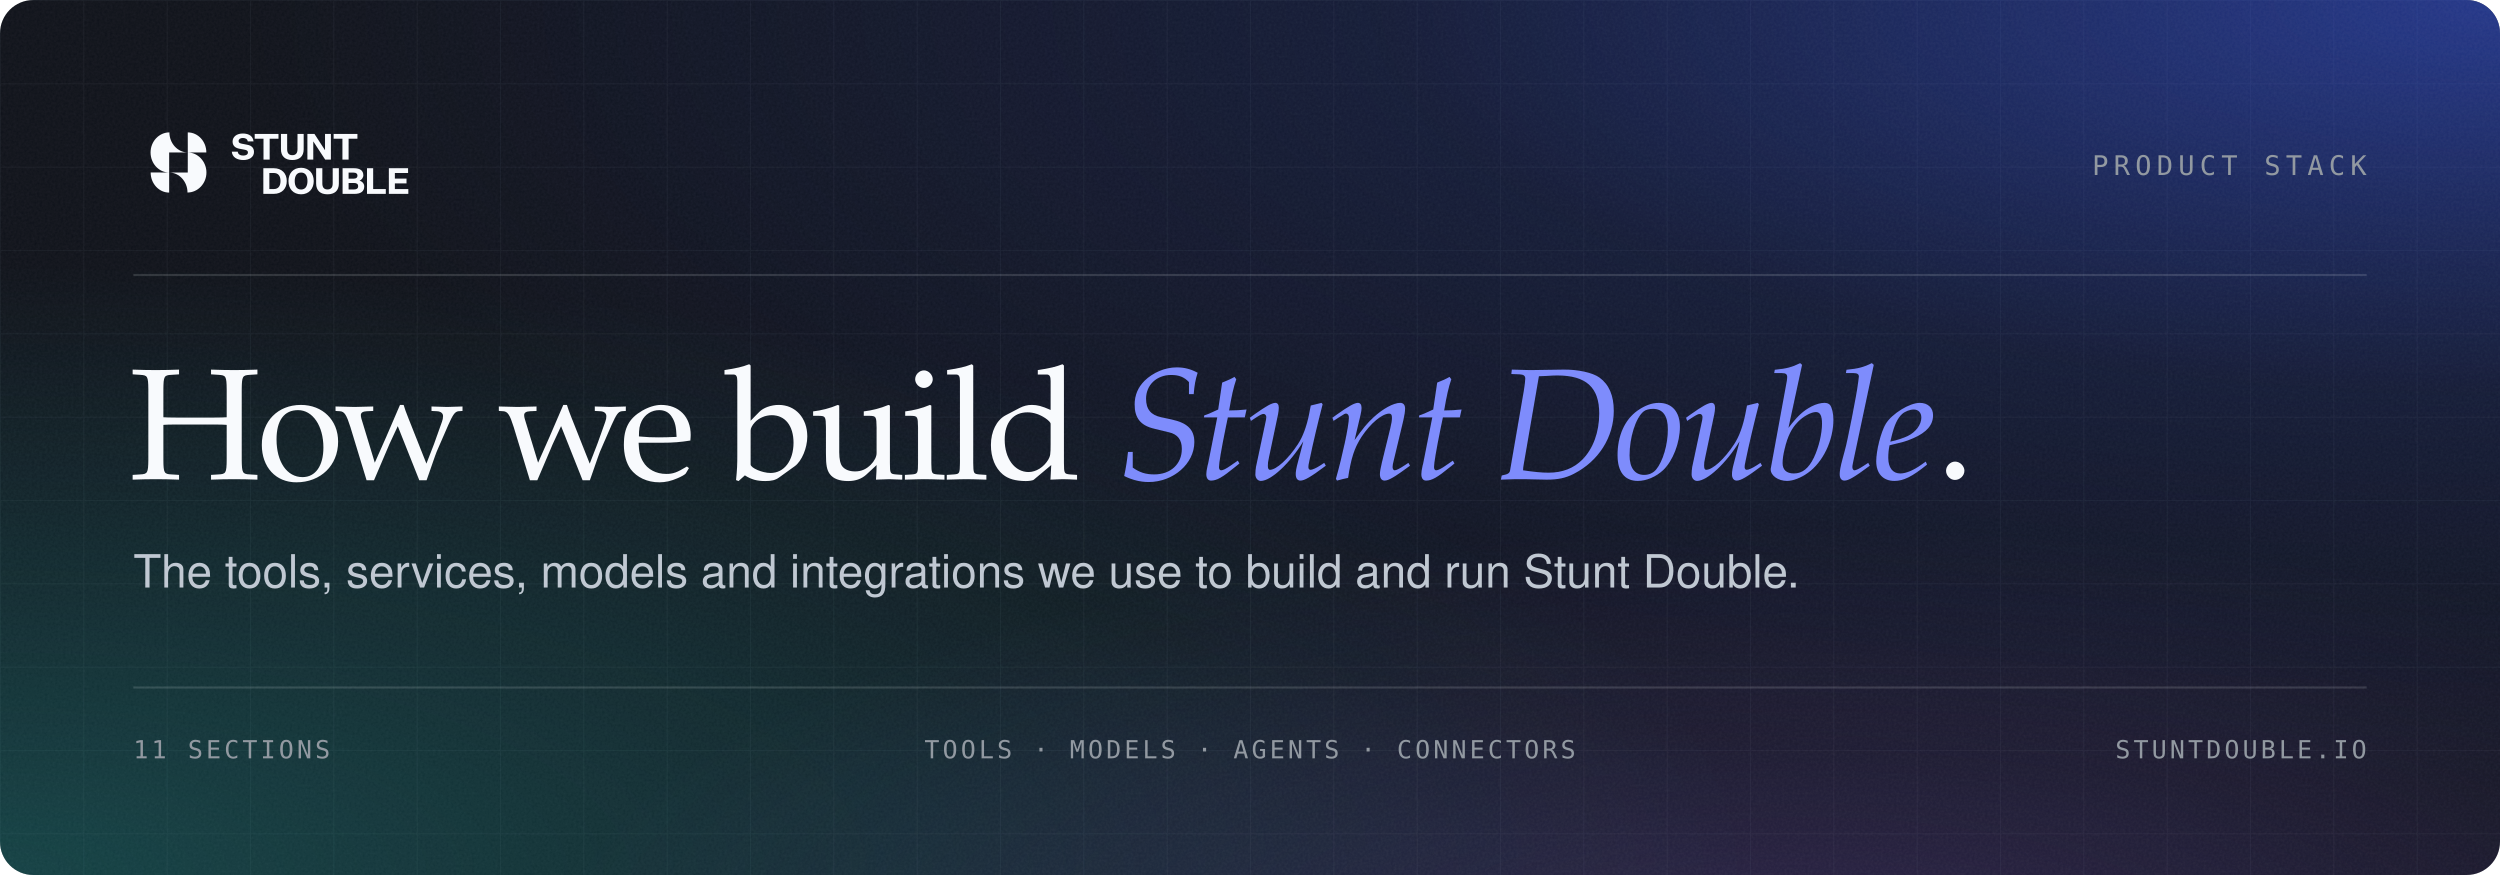
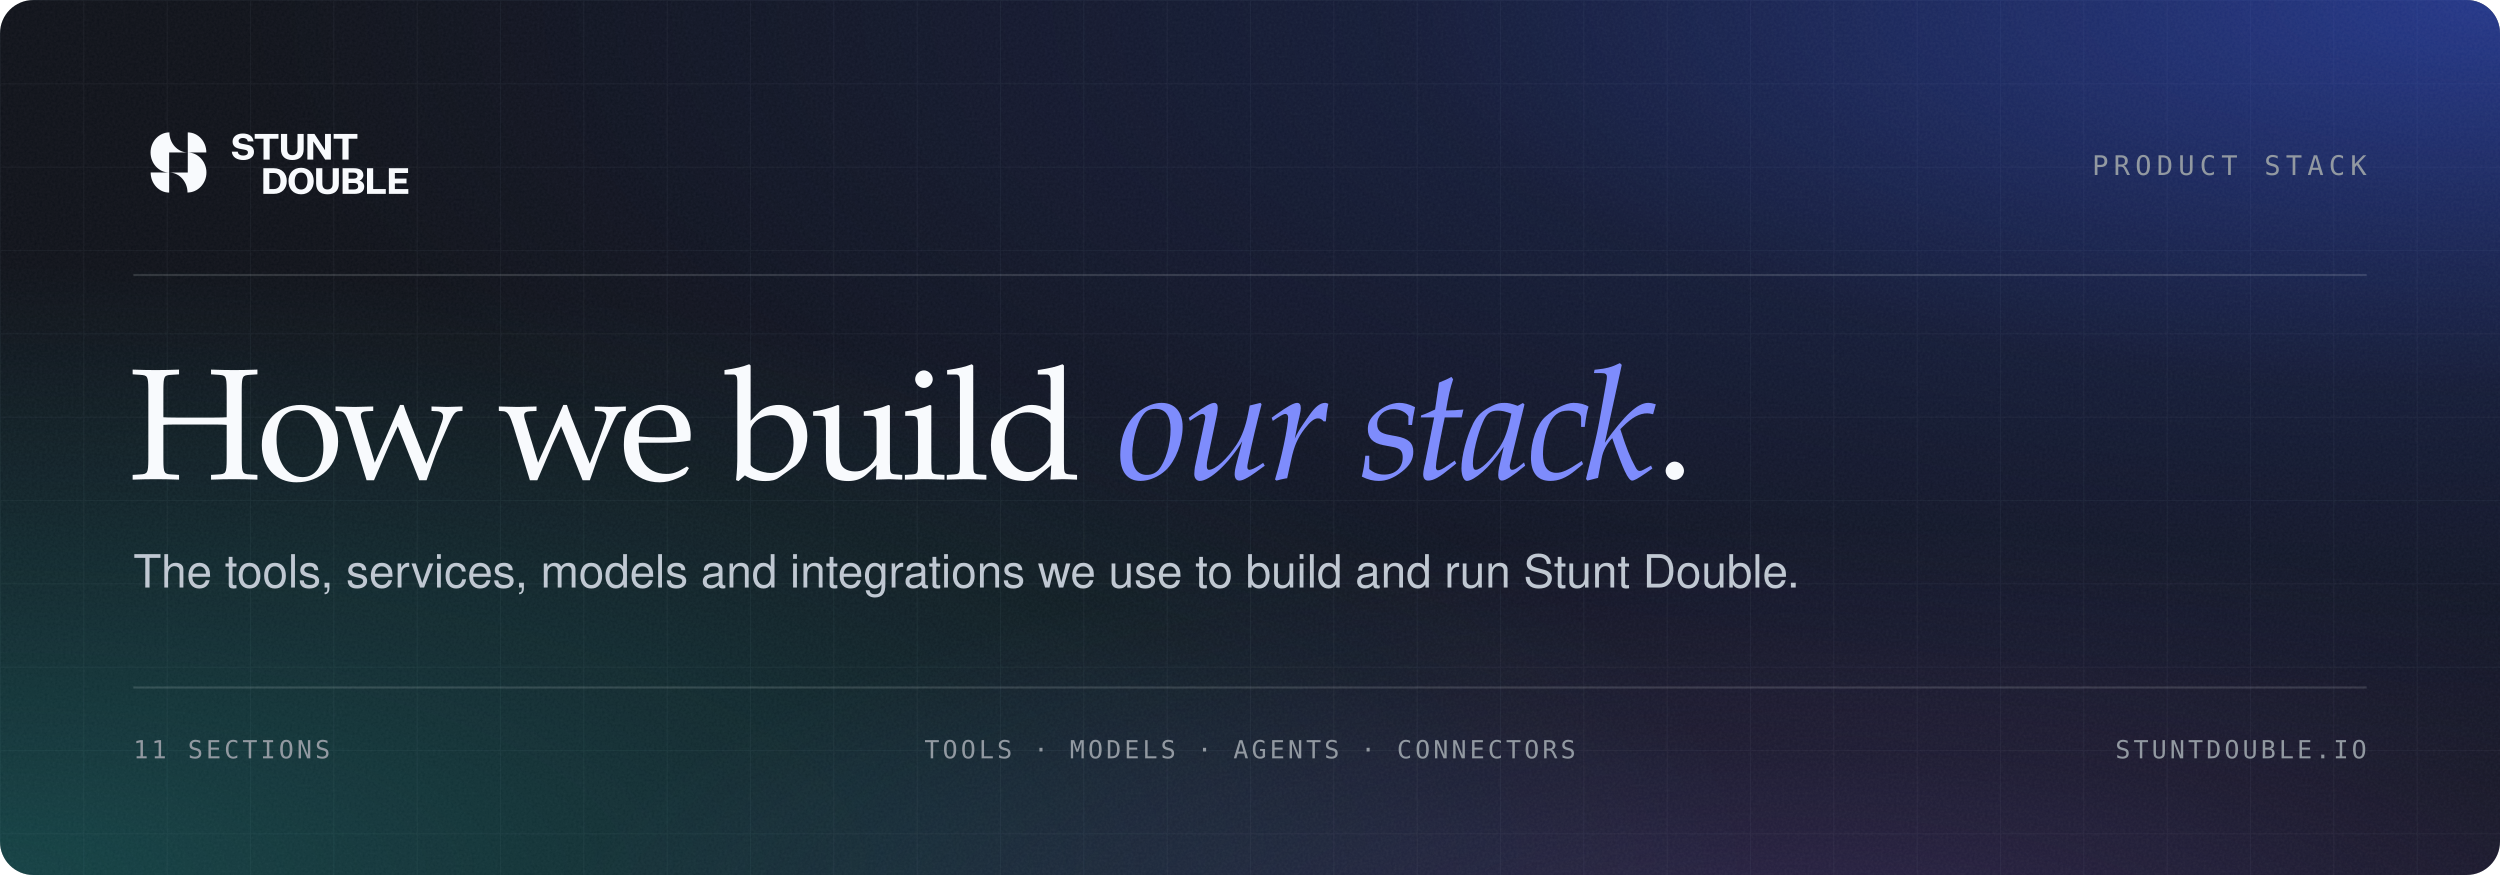
<svg xmlns="http://www.w3.org/2000/svg" width="1200" height="420" viewBox="0 0 1200 420" role="img" aria-label="Stunt Double Product Stack">
  <defs>
    <radialGradient id="lampArc" cx="1" cy="0" r="0.9">
      <stop offset="0" stop-color="#3555E5" stop-opacity="0.55" />
      <stop offset="0.5" stop-color="#3555E5" stop-opacity="0.14" />
      <stop offset="1" stop-color="#3555E5" stop-opacity="0" />
    </radialGradient>
    <radialGradient id="lampTeal" cx="0" cy="1" r="0.7">
      <stop offset="0" stop-color="#20BCB2" stop-opacity="0.28" />
      <stop offset="1" stop-color="#20BCB2" stop-opacity="0" />
    </radialGradient>
    <radialGradient id="lampViolet" cx="0.72" cy="1.1" r="0.5">
      <stop offset="0" stop-color="#9265EF" stop-opacity="0.22" />
      <stop offset="1" stop-color="#9265EF" stop-opacity="0" />
    </radialGradient>
    <filter id="grain" x="0" y="0" width="100%" height="100%">
      <feTurbulence type="fractalNoise" baseFrequency="0.8" numOctaves="2" stitchTiles="stitch" />
      <feColorMatrix values="0 0 0 0 1  0 0 0 0 1  0 0 0 0 1  0 0 0 0.9 0" />
    </filter>
    <pattern id="grid" width="40" height="40" patternUnits="userSpaceOnUse">
      <path d="M40 0H0V40" fill="none" stroke="#F8FAFD" stroke-opacity="0.04" />
    </pattern>
    <clipPath id="card">
      <rect width="1200" height="420" rx="16" />
    </clipPath>
  </defs>
  <g clip-path="url(#card)">
    <rect width="1200" height="420" fill="#0E1119" />
    <rect width="1200" height="420" fill="url(#grid)" />
    <rect width="1200" height="420" fill="url(#lampArc)" />
    <rect width="1200" height="420" fill="url(#lampTeal)" />
    <rect width="1200" height="420" fill="url(#lampViolet)" />
    <rect width="1200" height="420" filter="url(#grain)" opacity="0.06" />
  </g>
  <svg x="64" y="56" width="132" height="44" viewBox="0 0 584.16 193.49" fill="#F8FAFD">
    <path d="M115.696 75.459L155.09 75.456C155.09 51.946 137.42 32.796 115.605 32.796L115.696 75.459L115.605 118.025L76.106 118.039L76.113 75.456L115.696 75.459C94.105 75.252 76.694 56.087 76.598 32.796C54.782 32.796 36.604 51.854 36.604 75.364C36.604 98.873 54.291 118.039 76.106 118.039L36.809 117.931C36.826 141.405 54.324 160.662 76.105 160.691L76.106 118.039C97.427 118.028 115.063 137.376 115.063 160.498C136.878 160.498 155.285 141.529 155.285 118.019C155.285 94.791 137.189 75.462 115.696 75.459Z" fill-rule="evenodd" clip-rule="evenodd" />
    <g transform="translate(209.16 35.16)">
      <path d="M235.01 55.427V11.07H216.326V0.916H266.856V11.07H248.097V55.427H235.01Z" />
      <path d="M175.572 0.916L197.887 35.272H198.039V0.916H210.52V55.427H198.341L173.227 16.949H173.076V55.427H160.595V0.916H175.572Z" />
      <path d="M152.679 33.592C152.679 48.48 143.828 56.343 128.548 56.343C113.419 56.343 104.418 48.48 104.418 33.516V0.916H117.58V33.134C117.58 40.921 120.53 46.037 128.548 46.037C136.642 46.037 139.592 40.921 139.592 33.134V0.916H152.679V33.592Z" />
      <path d="M67.335 55.427V11.07H48.651V0.916H99.181V11.07H80.421V55.427H67.335Z" />
      <path d="M0 38.631H12.633C13.238 44.891 18.835 46.876 24.509 46.876C29.804 46.876 34.267 44.739 34.267 40.234C34.267 36.799 32.073 35.195 26.173 34.203L16.642 32.447C8.17 30.92 1.664 26.721 1.664 17.025C1.664 6.718 10.893 0 23.223 0C37.141 0 45.084 6.184 46.143 16.72H33.813C33.359 11.986 29.274 9.467 23.374 9.467C18.003 9.467 14.448 12.139 14.448 16.033C14.448 19.85 17.096 20.842 22.239 21.835L32.527 23.82C41.907 25.5 47.126 30.386 47.126 39.318C47.126 49.854 37.444 56.343 24.962 56.343C11.12 56.343 1.135 50.617 0 38.631Z" />
    </g>
    <g transform="translate(276.15 107.96)">
      <path d="M308.007 55.427H266.63V0.916H307.477V11.07H279.414V22.98H304.149V33.134H279.414V45.197H308.007V55.427Z" />
      <path d="M220.218 55.427V0.916H233.305V45.197H260.158V55.427H220.218Z" />
      <path d="M193.983 55.427H168.34V0.916H192.47C205.632 0.916 212.44 6.108 212.44 16.033C212.44 20.766 208.658 25.958 204.422 27.332C209.717 28.859 214.331 33.44 214.331 39.7C214.331 50.083 206.918 55.427 193.983 55.427ZM181.124 23.133H191.941C197.614 23.133 199.959 20.461 199.959 16.72C199.959 12.673 197.236 10.307 192.016 10.307H181.124V23.133ZM181.124 32.294V46.036H192.849C198.597 46.036 201.472 43.441 201.472 39.089C201.472 34.814 198.597 32.294 192.849 32.294H181.124Z" />
      <path d="M160.424 33.592C160.424 48.48 151.574 56.343 136.294 56.343C121.165 56.343 112.163 48.48 112.163 33.516V0.916H125.325V33.134C125.325 40.921 128.276 46.036 136.294 46.036C144.388 46.036 147.338 40.921 147.338 33.134V0.916H160.424V33.592Z" />
      <path d="M107.073 28.172C107.073 44.51 96.861 56.343 80.219 56.343C63.502 56.343 53.366 44.51 53.366 28.172C53.366 11.834 63.502 0 80.219 0C96.861 0 107.073 11.834 107.073 28.172ZM93.76 28.172C93.76 17.025 89.221 10.154 80.219 10.154C71.218 10.154 66.679 17.025 66.679 28.172C66.679 39.318 71.218 46.189 80.219 46.189C89.221 46.189 93.76 39.318 93.76 28.172Z" />
      <path d="M22.164 0.916C39.032 0.916 49.774 11.757 49.774 28.095C49.774 44.51 39.032 55.427 22.164 55.427H0V0.916H22.164ZM22.164 11.07H12.784V45.197H22.164C31.392 45.197 36.46 39.318 36.46 28.095C36.46 16.949 31.392 11.07 22.164 11.07Z" />
    </g>
  </svg>
  <text x="1136" y="84" text-anchor="end" font-family="'Geist Mono', ui-monospace, SFMono-Regular, Menlo, Consolas, monospace" font-size="13" letter-spacing="2.5" fill="#9299A1">PRODUCT STACK</text>
  <line x1="64" y1="132" x2="1136" y2="132" stroke="#F8FAFD" stroke-opacity="0.14" />
-   <text x="62" y="230" font-family="'Tiempos Headline', 'Iowan Old Style', 'Palatino Linotype', Georgia, serif" font-size="76" letter-spacing="-2" fill="#F8FAFD">How we build <tspan font-style="italic" fill="#7E8CFC">Stunt Double</tspan>.</text>
+   <text x="62" y="230" font-family="'Tiempos Headline', 'Iowan Old Style', 'Palatino Linotype', Georgia, serif" font-size="76" letter-spacing="-2" fill="#F8FAFD">How we build <tspan font-style="italic" fill="#7E8CFC">our stack</tspan>.</text>
  <text x="64" y="282" font-family="'Untitled Sans', -apple-system, BlinkMacSystemFont, 'Segoe UI', Helvetica, Arial, sans-serif" font-size="22" fill="#C0C8D2">The tools, services, models and integrations we use to build and run Stunt Double.</text>
  <line x1="64" y1="330" x2="1136" y2="330" stroke="#F8FAFD" stroke-opacity="0.14" />
  <g font-family="'Geist Mono', ui-monospace, SFMono-Regular, Menlo, Consolas, monospace" font-size="12" letter-spacing="1.5" fill="#9299A1">
    <text x="64" y="364">11 SECTIONS</text>
    <text x="600" y="364" text-anchor="middle">TOOLS · MODELS · AGENTS · CONNECTORS</text>
    <text x="1136" y="364" text-anchor="end">STUNTDOUBLE.IO</text>
  </g>
</svg>
